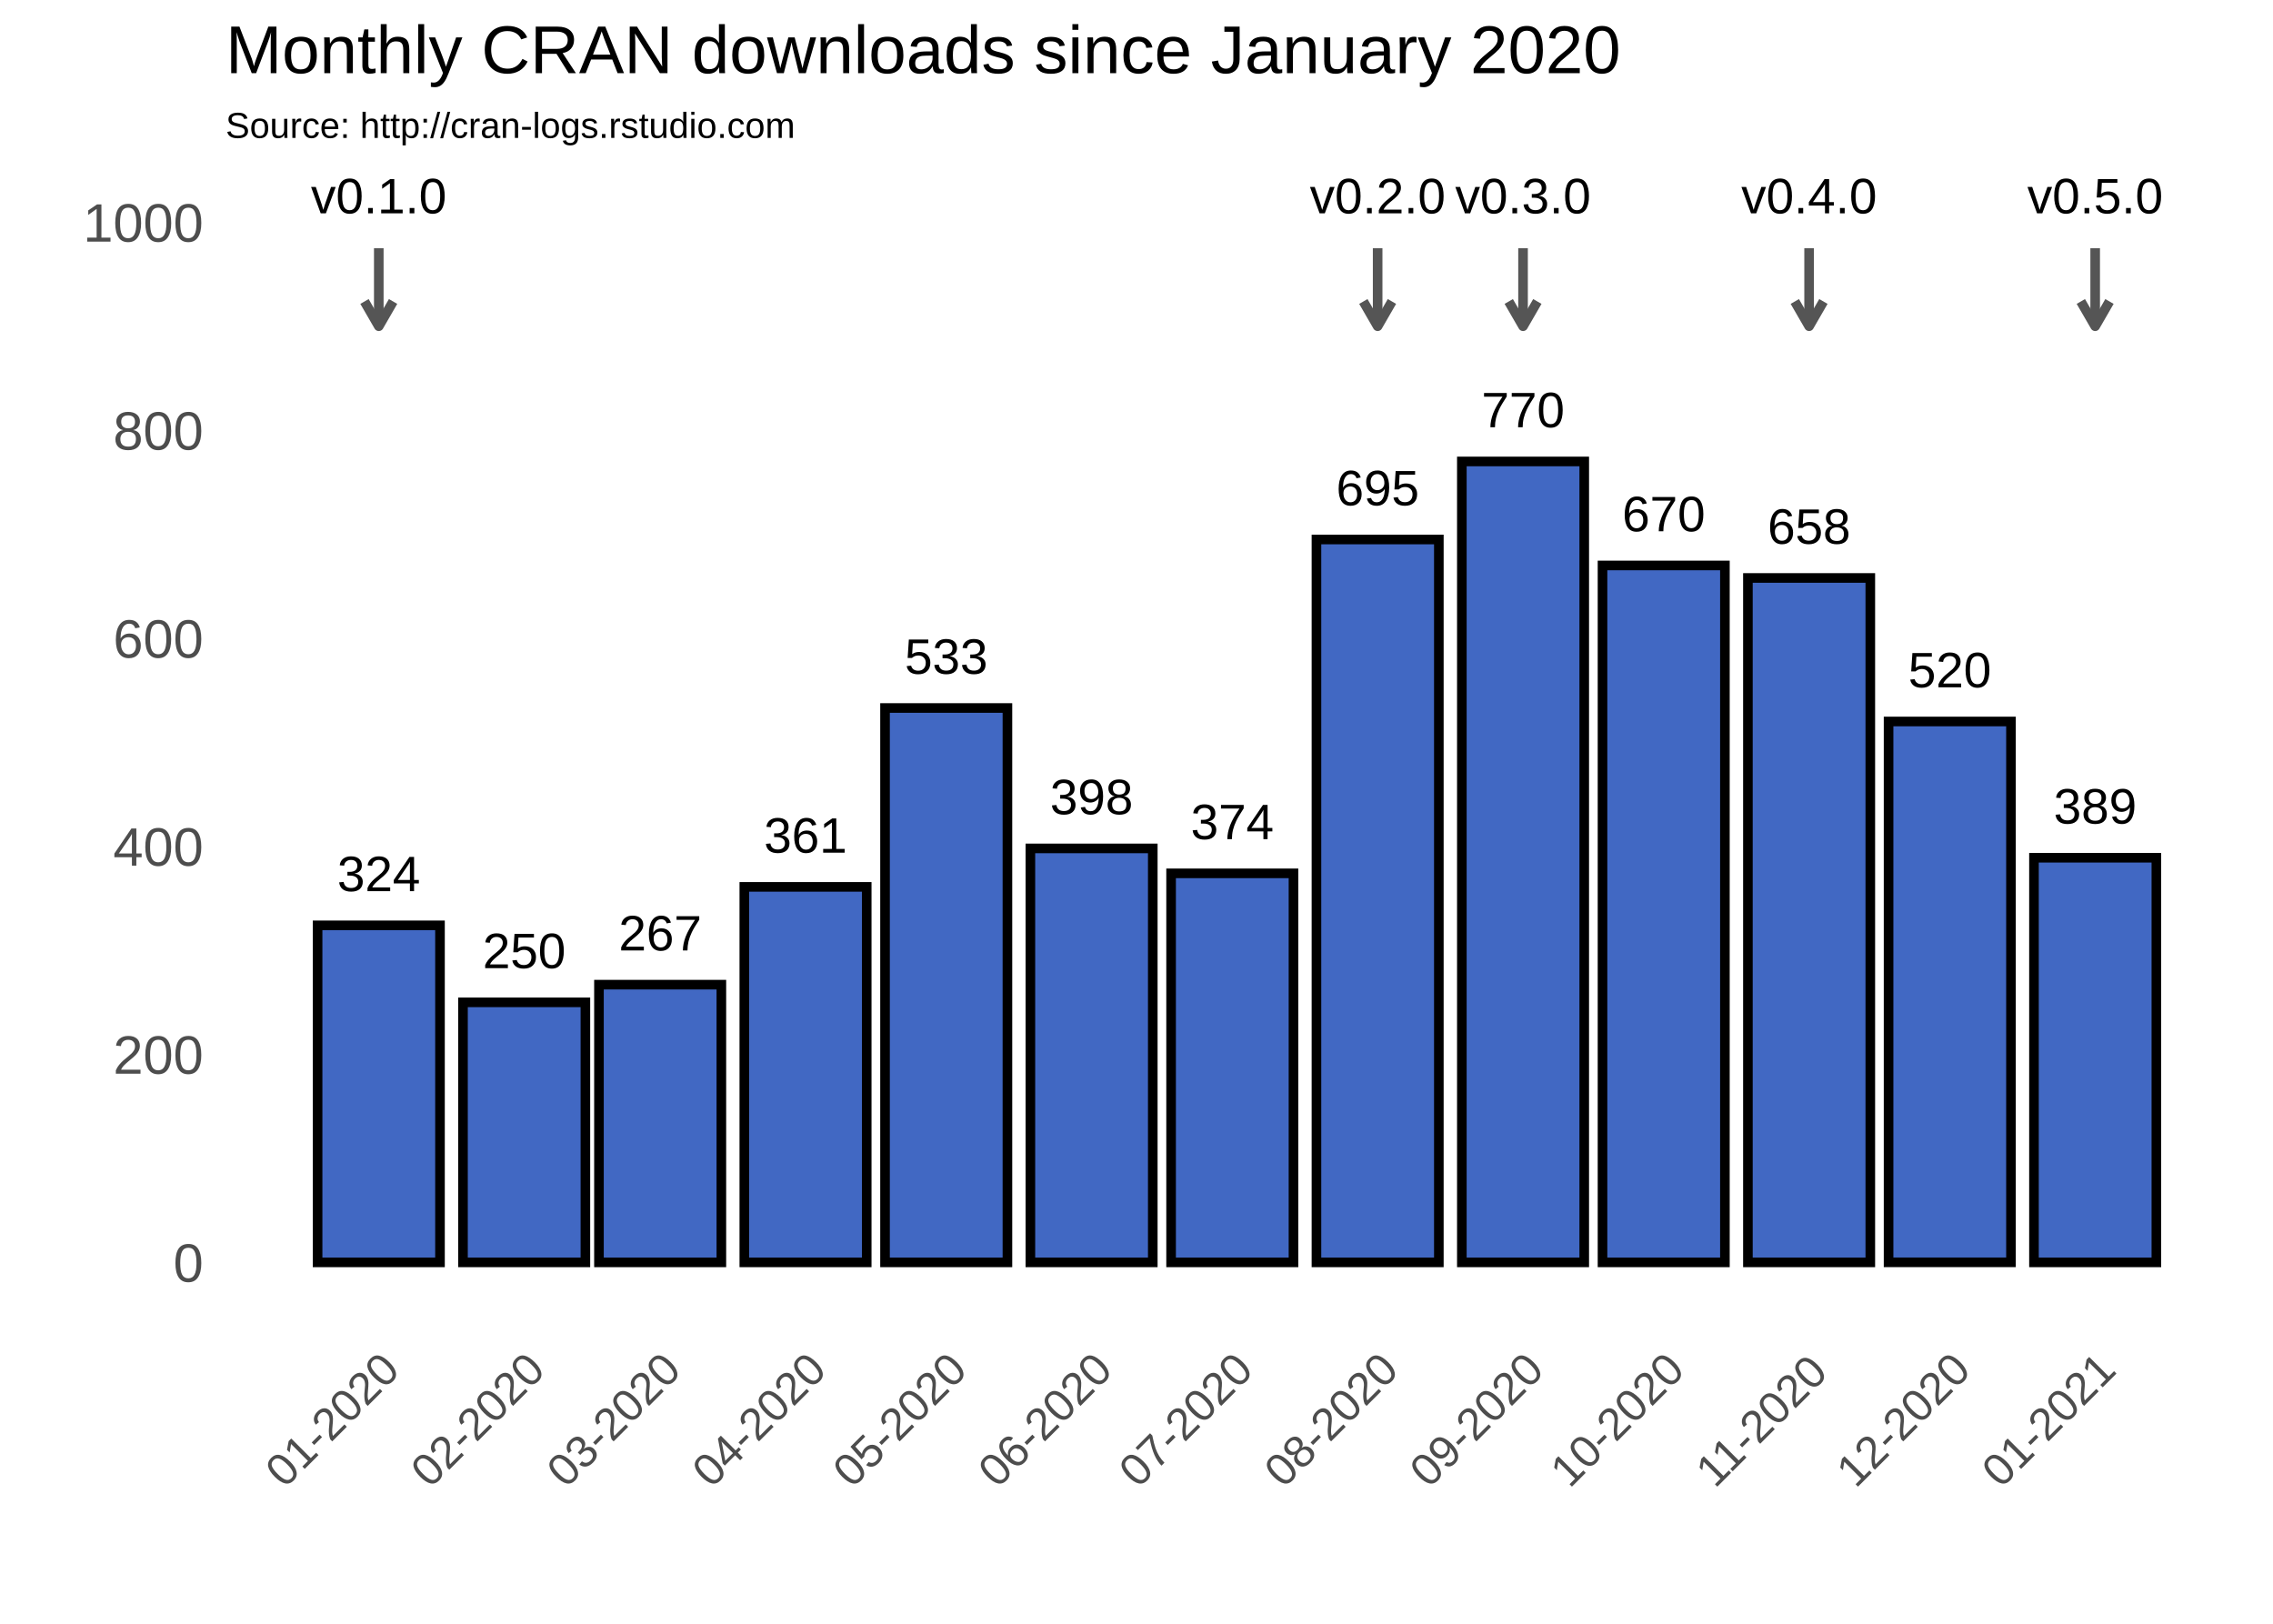
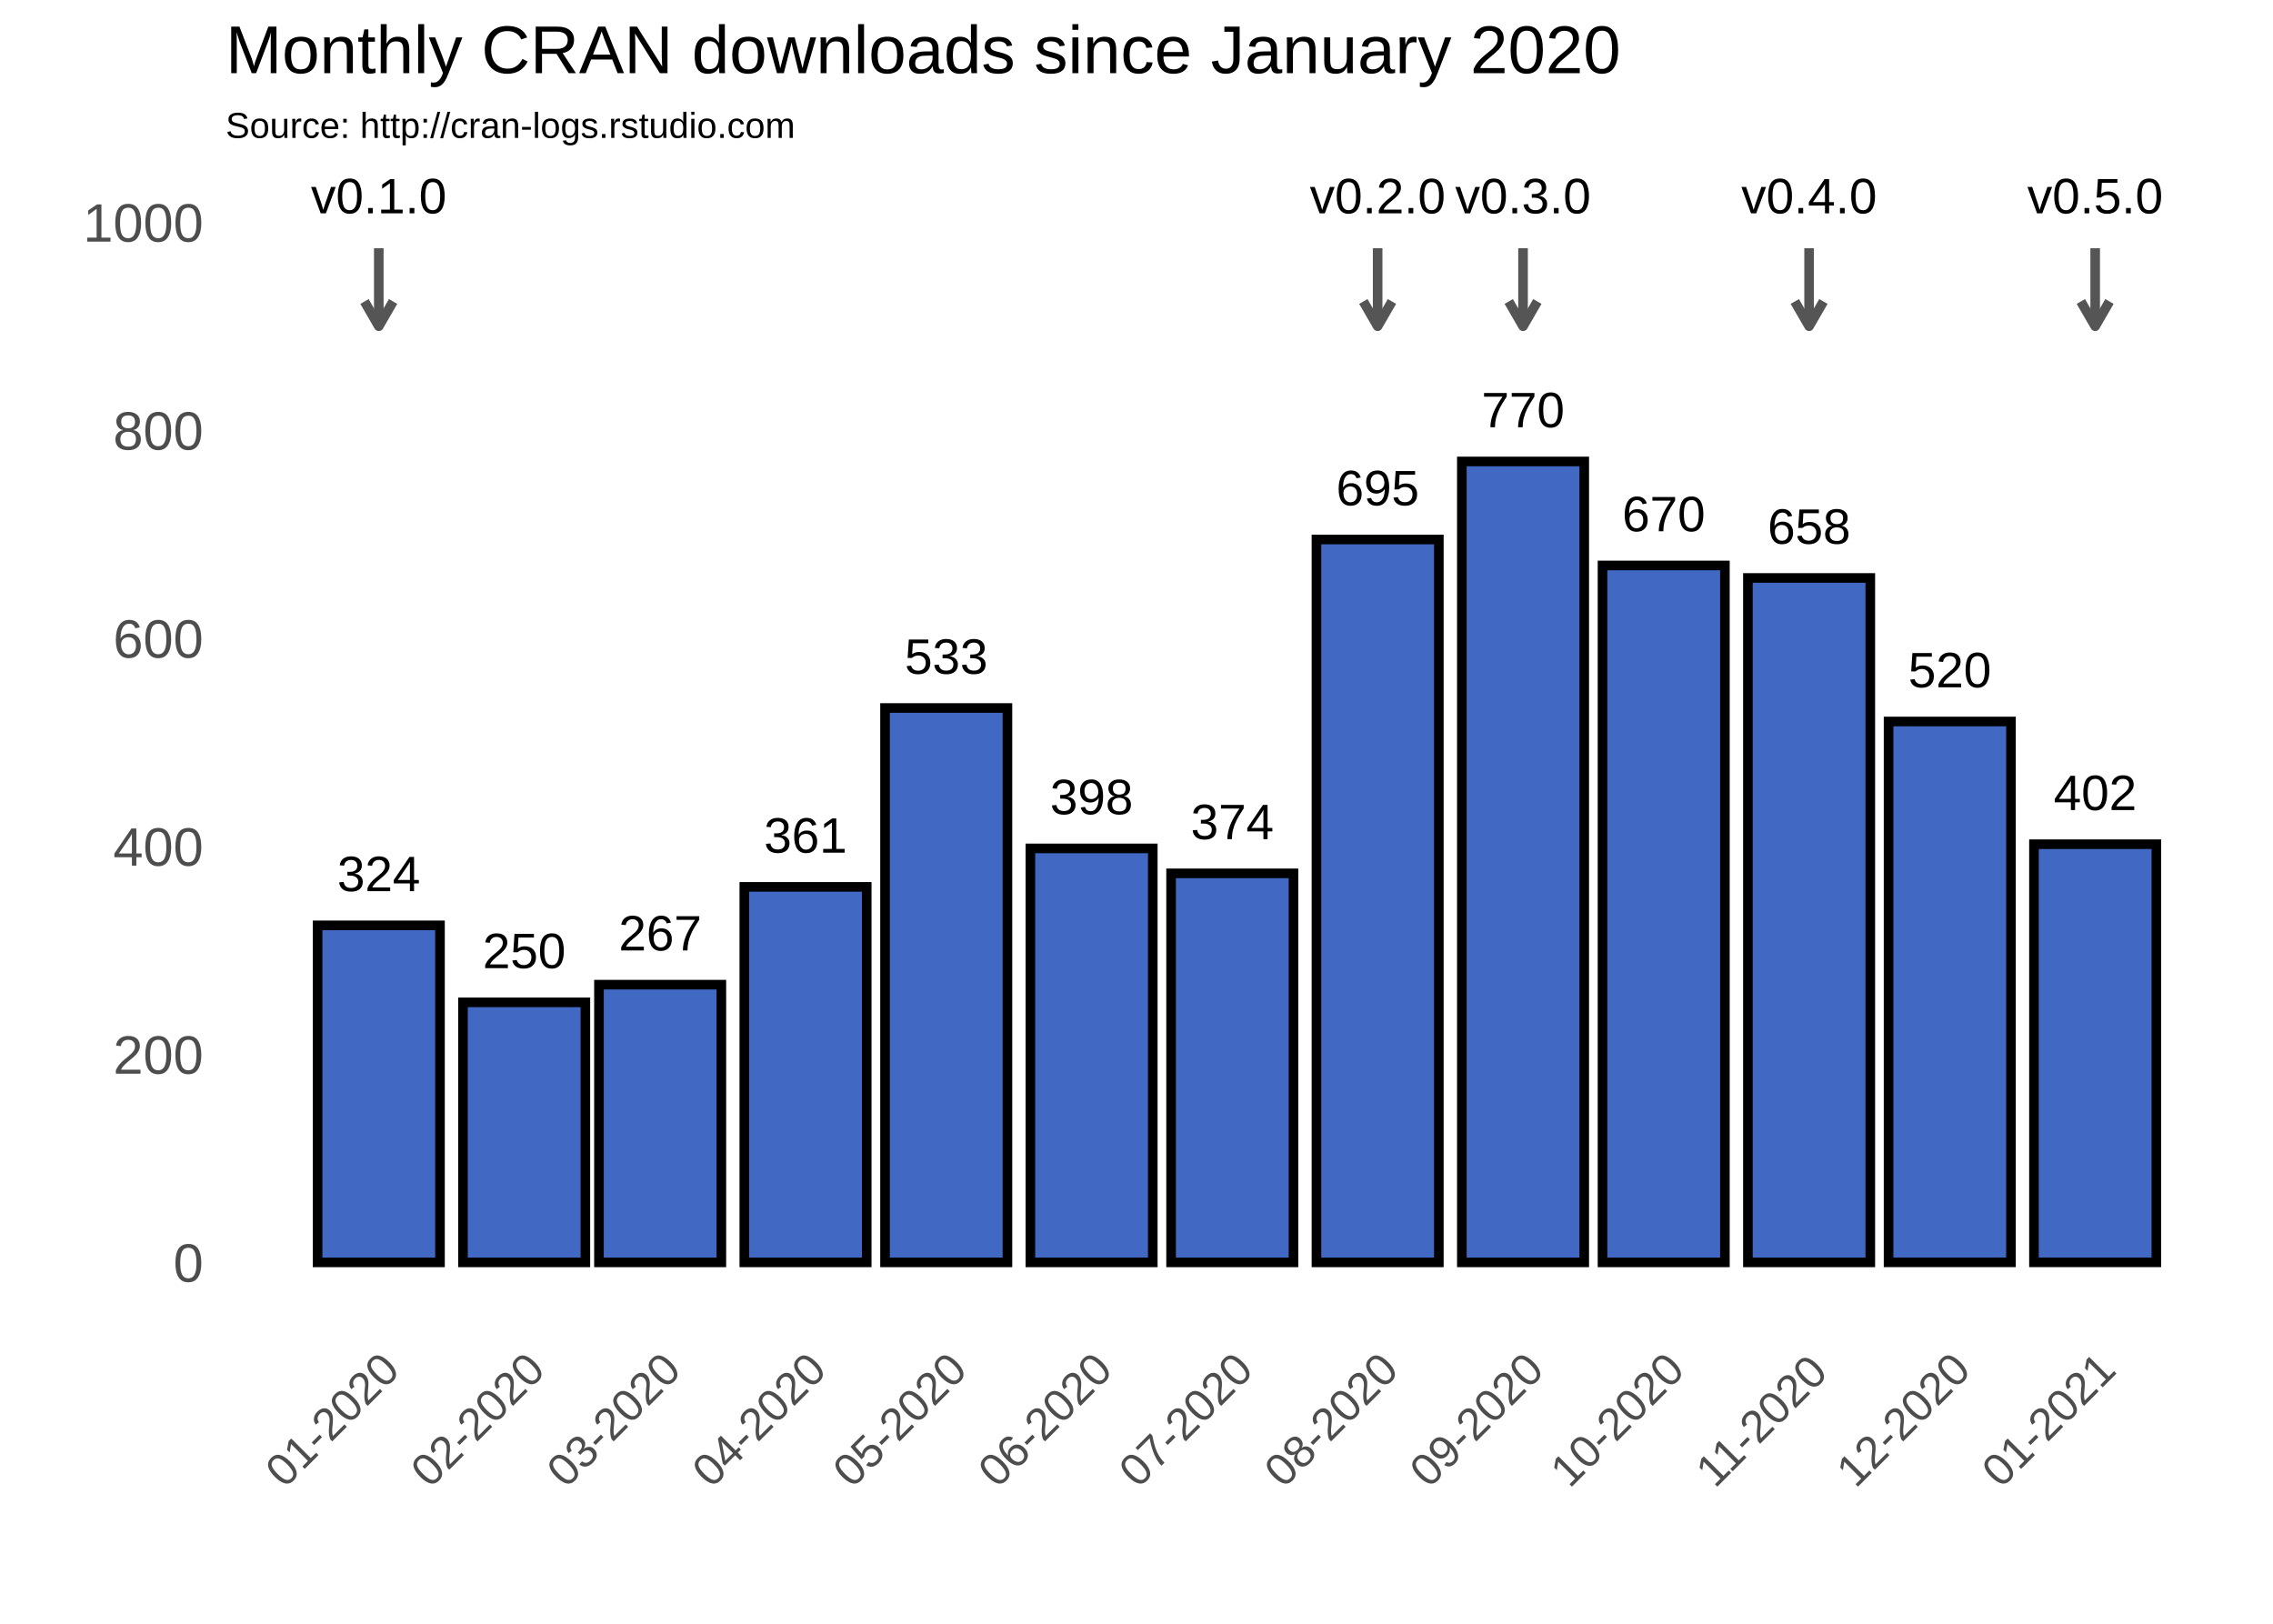
<svg xmlns="http://www.w3.org/2000/svg" viewBox="0 0 504.00 360.00">
  <defs>
    <style type="text/css">
    line, polyline, polygon, path, rect, circle {
      fill: none;
      stroke: #000000;
      stroke-linecap: round;
      stroke-linejoin: round;
      stroke-miterlimit: 10.00;
    }
  </style>
  </defs>
  <rect width="100%" height="100%" style="stroke: none; fill: #FFFFFF;" />
  <rect x="0.00" y="0" width="504.00" height="360.00" style="stroke-width: 1.07; stroke: #FFFFFF; fill: #FFFFFF;" />
  <defs>
    <clipPath id="cpNTAuMDN8NDk4LjUyfDI5MS40MXwzNy43NA==">
      <rect x="50.03" y="37.74" width="448.49" height="253.67" />
    </clipPath>
  </defs>
  <polyline points="50.03,256.82 498.52,256.82 " style="stroke-width: 0.53; stroke: #FFFFFF; stroke-linecap: butt;" clip-path="url(#cpNTAuMDN8NDk4LjUyfDI5MS40MXwzNy43NA==)" />
  <polyline points="50.03,210.70 498.52,210.70 " style="stroke-width: 0.53; stroke: #FFFFFF; stroke-linecap: butt;" clip-path="url(#cpNTAuMDN8NDk4LjUyfDI5MS40MXwzNy43NA==)" />
  <polyline points="50.03,164.58 498.52,164.58 " style="stroke-width: 0.53; stroke: #FFFFFF; stroke-linecap: butt;" clip-path="url(#cpNTAuMDN8NDk4LjUyfDI5MS40MXwzNy43NA==)" />
  <polyline points="50.03,118.45 498.52,118.45 " style="stroke-width: 0.53; stroke: #FFFFFF; stroke-linecap: butt;" clip-path="url(#cpNTAuMDN8NDk4LjUyfDI5MS40MXwzNy43NA==)" />
  <polyline points="50.03,72.33 498.52,72.33 " style="stroke-width: 0.53; stroke: #FFFFFF; stroke-linecap: butt;" clip-path="url(#cpNTAuMDN8NDk4LjUyfDI5MS40MXwzNy43NA==)" />
  <polyline points="51.76,291.41 51.76,37.74 " style="stroke-width: 0.53; stroke: #FFFFFF; stroke-linecap: butt;" clip-path="url(#cpNTAuMDN8NDk4LjUyfDI5MS40MXwzNy43NA==)" />
  <polyline points="67.87,291.41 67.87,37.74 " style="stroke-width: 0.53; stroke: #FFFFFF; stroke-linecap: butt;" clip-path="url(#cpNTAuMDN8NDk4LjUyfDI5MS40MXwzNy43NA==)" />
  <polyline points="100.11,291.41 100.11,37.74 " style="stroke-width: 0.53; stroke: #FFFFFF; stroke-linecap: butt;" clip-path="url(#cpNTAuMDN8NDk4LjUyfDI5MS40MXwzNy43NA==)" />
  <polyline points="131.30,291.41 131.30,37.74 " style="stroke-width: 0.53; stroke: #FFFFFF; stroke-linecap: butt;" clip-path="url(#cpNTAuMDN8NDk4LjUyfDI5MS40MXwzNy43NA==)" />
  <polyline points="162.50,291.41 162.50,37.74 " style="stroke-width: 0.53; stroke: #FFFFFF; stroke-linecap: butt;" clip-path="url(#cpNTAuMDN8NDk4LjUyfDI5MS40MXwzNy43NA==)" />
  <polyline points="194.21,291.41 194.21,37.74 " style="stroke-width: 0.53; stroke: #FFFFFF; stroke-linecap: butt;" clip-path="url(#cpNTAuMDN8NDk4LjUyfDI5MS40MXwzNy43NA==)" />
  <polyline points="225.93,291.41 225.93,37.74 " style="stroke-width: 0.53; stroke: #FFFFFF; stroke-linecap: butt;" clip-path="url(#cpNTAuMDN8NDk4LjUyfDI5MS40MXwzNy43NA==)" />
  <polyline points="257.64,291.41 257.64,37.74 " style="stroke-width: 0.53; stroke: #FFFFFF; stroke-linecap: butt;" clip-path="url(#cpNTAuMDN8NDk4LjUyfDI5MS40MXwzNy43NA==)" />
  <polyline points="289.36,291.41 289.36,37.74 " style="stroke-width: 0.53; stroke: #FFFFFF; stroke-linecap: butt;" clip-path="url(#cpNTAuMDN8NDk4LjUyfDI5MS40MXwzNy43NA==)" />
  <polyline points="321.59,291.41 321.59,37.74 " style="stroke-width: 0.53; stroke: #FFFFFF; stroke-linecap: butt;" clip-path="url(#cpNTAuMDN8NDk4LjUyfDI5MS40MXwzNy43NA==)" />
  <polyline points="353.30,291.41 353.30,37.74 " style="stroke-width: 0.53; stroke: #FFFFFF; stroke-linecap: butt;" clip-path="url(#cpNTAuMDN8NDk4LjUyfDI5MS40MXwzNy43NA==)" />
  <polyline points="385.02,291.41 385.02,37.74 " style="stroke-width: 0.53; stroke: #FFFFFF; stroke-linecap: butt;" clip-path="url(#cpNTAuMDN8NDk4LjUyfDI5MS40MXwzNy43NA==)" />
  <polyline points="416.73,291.41 416.73,37.74 " style="stroke-width: 0.53; stroke: #FFFFFF; stroke-linecap: butt;" clip-path="url(#cpNTAuMDN8NDk4LjUyfDI5MS40MXwzNy43NA==)" />
  <polyline points="448.45,291.41 448.45,37.74 " style="stroke-width: 0.53; stroke: #FFFFFF; stroke-linecap: butt;" clip-path="url(#cpNTAuMDN8NDk4LjUyfDI5MS40MXwzNy43NA==)" />
  <polyline points="480.68,291.41 480.68,37.74 " style="stroke-width: 0.53; stroke: #FFFFFF; stroke-linecap: butt;" clip-path="url(#cpNTAuMDN8NDk4LjUyfDI5MS40MXwzNy43NA==)" />
  <polyline points="496.80,291.41 496.80,37.74 " style="stroke-width: 0.53; stroke: #FFFFFF; stroke-linecap: butt;" clip-path="url(#cpNTAuMDN8NDk4LjUyfDI5MS40MXwzNy43NA==)" />
  <polyline points="50.03,279.88 498.52,279.88 " style="stroke-width: 1.07; stroke: #FFFFFF; stroke-linecap: butt;" clip-path="url(#cpNTAuMDN8NDk4LjUyfDI5MS40MXwzNy43NA==)" />
  <polyline points="50.03,233.76 498.52,233.76 " style="stroke-width: 1.07; stroke: #FFFFFF; stroke-linecap: butt;" clip-path="url(#cpNTAuMDN8NDk4LjUyfDI5MS40MXwzNy43NA==)" />
  <polyline points="50.03,187.64 498.52,187.64 " style="stroke-width: 1.07; stroke: #FFFFFF; stroke-linecap: butt;" clip-path="url(#cpNTAuMDN8NDk4LjUyfDI5MS40MXwzNy43NA==)" />
  <polyline points="50.03,141.51 498.52,141.51 " style="stroke-width: 1.07; stroke: #FFFFFF; stroke-linecap: butt;" clip-path="url(#cpNTAuMDN8NDk4LjUyfDI5MS40MXwzNy43NA==)" />
  <polyline points="50.03,95.39 498.52,95.39 " style="stroke-width: 1.07; stroke: #FFFFFF; stroke-linecap: butt;" clip-path="url(#cpNTAuMDN8NDk4LjUyfDI5MS40MXwzNy43NA==)" />
  <polyline points="50.03,49.27 498.52,49.27 " style="stroke-width: 1.07; stroke: #FFFFFF; stroke-linecap: butt;" clip-path="url(#cpNTAuMDN8NDk4LjUyfDI5MS40MXwzNy43NA==)" />
  <polyline points="83.99,291.41 83.99,37.74 " style="stroke-width: 1.07; stroke: #FFFFFF; stroke-linecap: butt;" clip-path="url(#cpNTAuMDN8NDk4LjUyfDI5MS40MXwzNy43NA==)" />
  <polyline points="116.22,291.41 116.22,37.74 " style="stroke-width: 1.07; stroke: #FFFFFF; stroke-linecap: butt;" clip-path="url(#cpNTAuMDN8NDk4LjUyfDI5MS40MXwzNy43NA==)" />
  <polyline points="146.38,291.41 146.38,37.74 " style="stroke-width: 1.07; stroke: #FFFFFF; stroke-linecap: butt;" clip-path="url(#cpNTAuMDN8NDk4LjUyfDI5MS40MXwzNy43NA==)" />
  <polyline points="178.61,291.41 178.61,37.74 " style="stroke-width: 1.07; stroke: #FFFFFF; stroke-linecap: butt;" clip-path="url(#cpNTAuMDN8NDk4LjUyfDI5MS40MXwzNy43NA==)" />
  <polyline points="209.81,291.41 209.81,37.74 " style="stroke-width: 1.07; stroke: #FFFFFF; stroke-linecap: butt;" clip-path="url(#cpNTAuMDN8NDk4LjUyfDI5MS40MXwzNy43NA==)" />
  <polyline points="242.04,291.41 242.04,37.74 " style="stroke-width: 1.07; stroke: #FFFFFF; stroke-linecap: butt;" clip-path="url(#cpNTAuMDN8NDk4LjUyfDI5MS40MXwzNy43NA==)" />
  <polyline points="273.24,291.41 273.24,37.74 " style="stroke-width: 1.07; stroke: #FFFFFF; stroke-linecap: butt;" clip-path="url(#cpNTAuMDN8NDk4LjUyfDI5MS40MXwzNy43NA==)" />
  <polyline points="305.47,291.41 305.47,37.74 " style="stroke-width: 1.07; stroke: #FFFFFF; stroke-linecap: butt;" clip-path="url(#cpNTAuMDN8NDk4LjUyfDI5MS40MXwzNy43NA==)" />
  <polyline points="337.71,291.41 337.71,37.74 " style="stroke-width: 1.07; stroke: #FFFFFF; stroke-linecap: butt;" clip-path="url(#cpNTAuMDN8NDk4LjUyfDI5MS40MXwzNy43NA==)" />
  <polyline points="368.90,291.41 368.90,37.74 " style="stroke-width: 1.07; stroke: #FFFFFF; stroke-linecap: butt;" clip-path="url(#cpNTAuMDN8NDk4LjUyfDI5MS40MXwzNy43NA==)" />
  <polyline points="401.14,291.41 401.14,37.74 " style="stroke-width: 1.07; stroke: #FFFFFF; stroke-linecap: butt;" clip-path="url(#cpNTAuMDN8NDk4LjUyfDI5MS40MXwzNy43NA==)" />
  <polyline points="432.33,291.41 432.33,37.74 " style="stroke-width: 1.07; stroke: #FFFFFF; stroke-linecap: butt;" clip-path="url(#cpNTAuMDN8NDk4LjUyfDI5MS40MXwzNy43NA==)" />
  <polyline points="464.57,291.41 464.57,37.74 " style="stroke-width: 1.07; stroke: #FFFFFF; stroke-linecap: butt;" clip-path="url(#cpNTAuMDN8NDk4LjUyfDI5MS40MXwzNy43NA==)" />
  <rect x="70.42" y="205.16" width="27.14" height="74.72" style="stroke-width: 2.13; stroke-linecap: square; stroke-linejoin: miter; fill: #4168C3;" clip-path="url(#cpNTAuMDN8NDk4LjUyfDI5MS40MXwzNy43NA==)" />
  <rect x="102.66" y="222.23" width="27.14" height="57.65" style="stroke-width: 2.13; stroke-linecap: square; stroke-linejoin: miter; fill: #4168C3;" clip-path="url(#cpNTAuMDN8NDk4LjUyfDI5MS40MXwzNy43NA==)" />
  <rect x="132.81" y="218.31" width="27.14" height="61.57" style="stroke-width: 2.13; stroke-linecap: square; stroke-linejoin: miter; fill: #4168C3;" clip-path="url(#cpNTAuMDN8NDk4LjUyfDI5MS40MXwzNy43NA==)" />
  <rect x="165.04" y="196.63" width="27.14" height="83.25" style="stroke-width: 2.13; stroke-linecap: square; stroke-linejoin: miter; fill: #4168C3;" clip-path="url(#cpNTAuMDN8NDk4LjUyfDI5MS40MXwzNy43NA==)" />
  <rect x="196.24" y="156.97" width="27.14" height="122.91" style="stroke-width: 2.13; stroke-linecap: square; stroke-linejoin: miter; fill: #4168C3;" clip-path="url(#cpNTAuMDN8NDk4LjUyfDI5MS40MXwzNy43NA==)" />
  <rect x="228.47" y="188.10" width="27.14" height="91.78" style="stroke-width: 2.13; stroke-linecap: square; stroke-linejoin: miter; fill: #4168C3;" clip-path="url(#cpNTAuMDN8NDk4LjUyfDI5MS40MXwzNy43NA==)" />
  <rect x="259.67" y="193.63" width="27.14" height="86.25" style="stroke-width: 2.13; stroke-linecap: square; stroke-linejoin: miter; fill: #4168C3;" clip-path="url(#cpNTAuMDN8NDk4LjUyfDI5MS40MXwzNy43NA==)" />
  <rect x="291.90" y="119.61" width="27.14" height="160.27" style="stroke-width: 2.13; stroke-linecap: square; stroke-linejoin: miter; fill: #4168C3;" clip-path="url(#cpNTAuMDN8NDk4LjUyfDI5MS40MXwzNy43NA==)" />
  <rect x="324.14" y="102.31" width="27.14" height="177.57" style="stroke-width: 2.13; stroke-linecap: square; stroke-linejoin: miter; fill: #4168C3;" clip-path="url(#cpNTAuMDN8NDk4LjUyfDI5MS40MXwzNy43NA==)" />
  <rect x="355.33" y="125.37" width="27.14" height="154.51" style="stroke-width: 2.13; stroke-linecap: square; stroke-linejoin: miter; fill: #4168C3;" clip-path="url(#cpNTAuMDN8NDk4LjUyfDI5MS40MXwzNy43NA==)" />
  <rect x="387.57" y="128.14" width="27.14" height="151.74" style="stroke-width: 2.13; stroke-linecap: square; stroke-linejoin: miter; fill: #4168C3;" clip-path="url(#cpNTAuMDN8NDk4LjUyfDI5MS40MXwzNy43NA==)" />
  <rect x="418.76" y="159.96" width="27.14" height="119.91" style="stroke-width: 2.13; stroke-linecap: square; stroke-linejoin: miter; fill: #4168C3;" clip-path="url(#cpNTAuMDN8NDk4LjUyfDI5MS40MXwzNy43NA==)" />
-   <rect x="451.00" y="190.17" width="27.14" height="89.71" style="stroke-width: 2.13; stroke-linecap: square; stroke-linejoin: miter; fill: #4168C3;" clip-path="url(#cpNTAuMDN8NDk4LjUyfDI5MS40MXwzNy43NA==)" />
+   <rect x="451.00" y="187.17" width="27.14" height="92.70" style="stroke-width: 2.13; stroke-linecap: square; stroke-linejoin: miter; fill: #4168C3;" clip-path="url(#cpNTAuMDN8NDk4LjUyfDI5MS40MXwzNy43NA==)" />
  <g clip-path="url(#cpNTAuMDN8NDk4LjUyfDI5MS40MXwzNy43NA==)">
    <text x="74.78" y="197.58" style="font-size: 11.04px; font-family: Arial;" textLength="18.42px" lengthAdjust="spacingAndGlyphs">324</text>
  </g>
  <g clip-path="url(#cpNTAuMDN8NDk4LjUyfDI5MS40MXwzNy43NA==)">
    <text x="107.02" y="214.65" style="font-size: 11.04px; font-family: Arial;" textLength="18.42px" lengthAdjust="spacingAndGlyphs">250</text>
  </g>
  <g clip-path="url(#cpNTAuMDN8NDk4LjUyfDI5MS40MXwzNy43NA==)">
    <text x="137.17" y="210.73" style="font-size: 11.04px; font-family: Arial;" textLength="18.42px" lengthAdjust="spacingAndGlyphs">267</text>
  </g>
  <g clip-path="url(#cpNTAuMDN8NDk4LjUyfDI5MS40MXwzNy43NA==)">
    <text x="169.40" y="189.05" style="font-size: 11.04px; font-family: Arial;" textLength="18.42px" lengthAdjust="spacingAndGlyphs">361</text>
  </g>
  <g clip-path="url(#cpNTAuMDN8NDk4LjUyfDI5MS40MXwzNy43NA==)">
    <text x="200.60" y="149.39" style="font-size: 11.04px; font-family: Arial;" textLength="18.42px" lengthAdjust="spacingAndGlyphs">533</text>
  </g>
  <g clip-path="url(#cpNTAuMDN8NDk4LjUyfDI5MS40MXwzNy43NA==)">
    <text x="232.83" y="180.52" style="font-size: 11.04px; font-family: Arial;" textLength="18.42px" lengthAdjust="spacingAndGlyphs">398</text>
  </g>
  <g clip-path="url(#cpNTAuMDN8NDk4LjUyfDI5MS40MXwzNy43NA==)">
    <text x="264.03" y="186.05" style="font-size: 11.04px; font-family: Arial;" textLength="18.42px" lengthAdjust="spacingAndGlyphs">374</text>
  </g>
  <g clip-path="url(#cpNTAuMDN8NDk4LjUyfDI5MS40MXwzNy43NA==)">
    <text x="296.26" y="112.03" style="font-size: 11.04px; font-family: Arial;" textLength="18.42px" lengthAdjust="spacingAndGlyphs">695</text>
  </g>
  <g clip-path="url(#cpNTAuMDN8NDk4LjUyfDI5MS40MXwzNy43NA==)">
    <text x="328.50" y="94.73" style="font-size: 11.04px; font-family: Arial;" textLength="18.42px" lengthAdjust="spacingAndGlyphs">770</text>
  </g>
  <g clip-path="url(#cpNTAuMDN8NDk4LjUyfDI5MS40MXwzNy43NA==)">
    <text x="359.69" y="117.79" style="font-size: 11.04px; font-family: Arial;" textLength="18.42px" lengthAdjust="spacingAndGlyphs">670</text>
  </g>
  <g clip-path="url(#cpNTAuMDN8NDk4LjUyfDI5MS40MXwzNy43NA==)">
    <text x="391.93" y="120.56" style="font-size: 11.04px; font-family: Arial;" textLength="18.42px" lengthAdjust="spacingAndGlyphs">658</text>
  </g>
  <g clip-path="url(#cpNTAuMDN8NDk4LjUyfDI5MS40MXwzNy43NA==)">
    <text x="423.12" y="152.38" style="font-size: 11.04px; font-family: Arial;" textLength="18.42px" lengthAdjust="spacingAndGlyphs">520</text>
  </g>
  <g clip-path="url(#cpNTAuMDN8NDk4LjUyfDI5MS40MXwzNy43NA==)">
-     <text x="455.36" y="182.59" style="font-size: 11.04px; font-family: Arial;" textLength="18.42px" lengthAdjust="spacingAndGlyphs">389</text>
+     <text x="455.36" y="179.60" style="font-size: 11.04px; font-family: Arial;" textLength="18.42px" lengthAdjust="spacingAndGlyphs">402</text>
  </g>
  <line x1="83.99" y1="55.04" x2="83.99" y2="72.33" style="stroke-width: 2.13; stroke: #555555; stroke-linecap: butt;" clip-path="url(#cpNTAuMDN8NDk4LjUyfDI5MS40MXwzNy43NA==)" />
  <polyline points="80.82,66.84 83.99,72.33 87.16,66.84 " style="stroke-width: 2.13; stroke: #555555; stroke-linecap: butt;" clip-path="url(#cpNTAuMDN8NDk4LjUyfDI5MS40MXwzNy43NA==)" />
  <line x1="305.47" y1="55.04" x2="305.47" y2="72.33" style="stroke-width: 2.13; stroke: #555555; stroke-linecap: butt;" clip-path="url(#cpNTAuMDN8NDk4LjUyfDI5MS40MXwzNy43NA==)" />
  <polyline points="302.30,66.84 305.47,72.33 308.64,66.84 " style="stroke-width: 2.13; stroke: #555555; stroke-linecap: butt;" clip-path="url(#cpNTAuMDN8NDk4LjUyfDI5MS40MXwzNy43NA==)" />
  <line x1="337.71" y1="55.04" x2="337.71" y2="72.33" style="stroke-width: 2.13; stroke: #555555; stroke-linecap: butt;" clip-path="url(#cpNTAuMDN8NDk4LjUyfDI5MS40MXwzNy43NA==)" />
  <polyline points="334.54,66.84 337.71,72.33 340.88,66.84 " style="stroke-width: 2.13; stroke: #555555; stroke-linecap: butt;" clip-path="url(#cpNTAuMDN8NDk4LjUyfDI5MS40MXwzNy43NA==)" />
  <line x1="401.14" y1="55.04" x2="401.14" y2="72.33" style="stroke-width: 2.13; stroke: #555555; stroke-linecap: butt;" clip-path="url(#cpNTAuMDN8NDk4LjUyfDI5MS40MXwzNy43NA==)" />
  <polyline points="397.97,66.84 401.14,72.33 404.31,66.84 " style="stroke-width: 2.13; stroke: #555555; stroke-linecap: butt;" clip-path="url(#cpNTAuMDN8NDk4LjUyfDI5MS40MXwzNy43NA==)" />
  <line x1="464.57" y1="55.04" x2="464.57" y2="72.33" style="stroke-width: 2.13; stroke: #555555; stroke-linecap: butt;" clip-path="url(#cpNTAuMDN8NDk4LjUyfDI5MS40MXwzNy43NA==)" />
  <polyline points="461.39,66.84 464.57,72.33 467.74,66.84 " style="stroke-width: 2.13; stroke: #555555; stroke-linecap: butt;" clip-path="url(#cpNTAuMDN8NDk4LjUyfDI5MS40MXwzNy43NA==)" />
  <g clip-path="url(#cpNTAuMDN8NDk4LjUyfDI5MS40MXwzNy43NA==)">
    <text x="68.95" y="47.30" style="font-size: 11.04px; font-family: Arial;" textLength="30.07px" lengthAdjust="spacingAndGlyphs">v0.1.0</text>
  </g>
  <g clip-path="url(#cpNTAuMDN8NDk4LjUyfDI5MS40MXwzNy43NA==)">
    <text x="290.44" y="47.30" style="font-size: 11.04px; font-family: Arial;" textLength="30.07px" lengthAdjust="spacingAndGlyphs">v0.2.0</text>
  </g>
  <g clip-path="url(#cpNTAuMDN8NDk4LjUyfDI5MS40MXwzNy43NA==)">
    <text x="322.67" y="47.30" style="font-size: 11.04px; font-family: Arial;" textLength="30.07px" lengthAdjust="spacingAndGlyphs">v0.3.0</text>
  </g>
  <g clip-path="url(#cpNTAuMDN8NDk4LjUyfDI5MS40MXwzNy43NA==)">
    <text x="386.10" y="47.30" style="font-size: 11.04px; font-family: Arial;" textLength="30.07px" lengthAdjust="spacingAndGlyphs">v0.4.0</text>
  </g>
  <g clip-path="url(#cpNTAuMDN8NDk4LjUyfDI5MS40MXwzNy43NA==)">
    <text x="449.53" y="47.30" style="font-size: 11.04px; font-family: Arial;" textLength="30.07px" lengthAdjust="spacingAndGlyphs">v0.5.0</text>
  </g>
  <defs>
    <clipPath id="cpMC4wMHw1MDQuMDB8MzYwLjAwfDAuMDA=">
      <rect x="0.00" y="0.00" width="504.00" height="360.00" />
    </clipPath>
  </defs>
  <g clip-path="url(#cpMC4wMHw1MDQuMDB8MzYwLjAwfDAuMDA=)">
    <text x="38.43" y="284.17" style="font-size: 12.00px; fill: #4D4D4D; font-family: Arial;" textLength="6.67px" lengthAdjust="spacingAndGlyphs">0</text>
  </g>
  <g clip-path="url(#cpMC4wMHw1MDQuMDB8MzYwLjAwfDAuMDA=)">
    <text x="25.08" y="238.05" style="font-size: 12.00px; fill: #4D4D4D; font-family: Arial;" textLength="20.02px" lengthAdjust="spacingAndGlyphs">200</text>
  </g>
  <g clip-path="url(#cpMC4wMHw1MDQuMDB8MzYwLjAwfDAuMDA=)">
    <text x="25.08" y="191.93" style="font-size: 12.00px; fill: #4D4D4D; font-family: Arial;" textLength="20.02px" lengthAdjust="spacingAndGlyphs">400</text>
  </g>
  <g clip-path="url(#cpMC4wMHw1MDQuMDB8MzYwLjAwfDAuMDA=)">
    <text x="25.08" y="145.81" style="font-size: 12.00px; fill: #4D4D4D; font-family: Arial;" textLength="20.02px" lengthAdjust="spacingAndGlyphs">600</text>
  </g>
  <g clip-path="url(#cpMC4wMHw1MDQuMDB8MzYwLjAwfDAuMDA=)">
    <text x="25.08" y="99.69" style="font-size: 12.00px; fill: #4D4D4D; font-family: Arial;" textLength="20.02px" lengthAdjust="spacingAndGlyphs">800</text>
  </g>
  <g clip-path="url(#cpMC4wMHw1MDQuMDB8MzYwLjAwfDAuMDA=)">
    <text x="18.41" y="53.57" style="font-size: 12.00px; fill: #4D4D4D; font-family: Arial;" textLength="26.70px" lengthAdjust="spacingAndGlyphs">1000</text>
  </g>
  <g clip-path="url(#cpMC4wMHw1MDQuMDB8MzYwLjAwfDAuMDA=)">
    <text transform="translate(63.10,330.14) rotate(-45)" style="font-size: 10.00px; fill: #4D4D4D; font-family: Arial;" textLength="36.70px" lengthAdjust="spacingAndGlyphs">01-2020</text>
  </g>
  <g clip-path="url(#cpMC4wMHw1MDQuMDB8MzYwLjAwfDAuMDA=)">
    <text transform="translate(95.34,330.14) rotate(-45)" style="font-size: 10.00px; fill: #4D4D4D; font-family: Arial;" textLength="36.70px" lengthAdjust="spacingAndGlyphs">02-2020</text>
  </g>
  <g clip-path="url(#cpMC4wMHw1MDQuMDB8MzYwLjAwfDAuMDA=)">
    <text transform="translate(125.49,330.14) rotate(-45)" style="font-size: 10.00px; fill: #4D4D4D; font-family: Arial;" textLength="36.70px" lengthAdjust="spacingAndGlyphs">03-2020</text>
  </g>
  <g clip-path="url(#cpMC4wMHw1MDQuMDB8MzYwLjAwfDAuMDA=)">
    <text transform="translate(157.73,330.14) rotate(-45)" style="font-size: 10.00px; fill: #4D4D4D; font-family: Arial;" textLength="36.70px" lengthAdjust="spacingAndGlyphs">04-2020</text>
  </g>
  <g clip-path="url(#cpMC4wMHw1MDQuMDB8MzYwLjAwfDAuMDA=)">
    <text transform="translate(188.92,330.14) rotate(-45)" style="font-size: 10.00px; fill: #4D4D4D; font-family: Arial;" textLength="36.70px" lengthAdjust="spacingAndGlyphs">05-2020</text>
  </g>
  <g clip-path="url(#cpMC4wMHw1MDQuMDB8MzYwLjAwfDAuMDA=)">
    <text transform="translate(221.15,330.14) rotate(-45)" style="font-size: 10.00px; fill: #4D4D4D; font-family: Arial;" textLength="36.70px" lengthAdjust="spacingAndGlyphs">06-2020</text>
  </g>
  <g clip-path="url(#cpMC4wMHw1MDQuMDB8MzYwLjAwfDAuMDA=)">
    <text transform="translate(252.35,330.14) rotate(-45)" style="font-size: 10.00px; fill: #4D4D4D; font-family: Arial;" textLength="36.70px" lengthAdjust="spacingAndGlyphs">07-2020</text>
  </g>
  <g clip-path="url(#cpMC4wMHw1MDQuMDB8MzYwLjAwfDAuMDA=)">
    <text transform="translate(284.58,330.14) rotate(-45)" style="font-size: 10.00px; fill: #4D4D4D; font-family: Arial;" textLength="36.70px" lengthAdjust="spacingAndGlyphs">08-2020</text>
  </g>
  <g clip-path="url(#cpMC4wMHw1MDQuMDB8MzYwLjAwfDAuMDA=)">
    <text transform="translate(316.82,330.14) rotate(-45)" style="font-size: 10.00px; fill: #4D4D4D; font-family: Arial;" textLength="36.70px" lengthAdjust="spacingAndGlyphs">09-2020</text>
  </g>
  <g clip-path="url(#cpMC4wMHw1MDQuMDB8MzYwLjAwfDAuMDA=)">
    <text transform="translate(348.01,330.14) rotate(-45)" style="font-size: 10.00px; fill: #4D4D4D; font-family: Arial;" textLength="36.70px" lengthAdjust="spacingAndGlyphs">10-2020</text>
  </g>
  <g clip-path="url(#cpMC4wMHw1MDQuMDB8MzYwLjAwfDAuMDA=)">
    <text transform="translate(380.25,330.14) rotate(-45)" style="font-size: 10.00px; fill: #4D4D4D; font-family: Arial;" textLength="36.70px" lengthAdjust="spacingAndGlyphs">11-2020</text>
  </g>
  <g clip-path="url(#cpMC4wMHw1MDQuMDB8MzYwLjAwfDAuMDA=)">
    <text transform="translate(411.44,330.14) rotate(-45)" style="font-size: 10.00px; fill: #4D4D4D; font-family: Arial;" textLength="36.70px" lengthAdjust="spacingAndGlyphs">12-2020</text>
  </g>
  <g clip-path="url(#cpMC4wMHw1MDQuMDB8MzYwLjAwfDAuMDA=)">
    <text transform="translate(443.68,330.14) rotate(-45)" style="font-size: 10.00px; fill: #4D4D4D; font-family: Arial;" textLength="36.70px" lengthAdjust="spacingAndGlyphs">01-2021</text>
  </g>
  <g clip-path="url(#cpMC4wMHw1MDQuMDB8MzYwLjAwfDAuMDA=)">
    <text x="50.03" y="30.58" style="font-size: 8.00px; font-family: Arial;" textLength="126.28px" lengthAdjust="spacingAndGlyphs">Source: http://cran-logs.rstudio.com</text>
  </g>
  <g clip-path="url(#cpMC4wMHw1MDQuMDB8MzYwLjAwfDAuMDA=)">
    <text x="50.03" y="16.22" style="font-size: 15.00px; font-family: Arial;" textLength="309.33px" lengthAdjust="spacingAndGlyphs">Monthly CRAN downloads since January 2020</text>
  </g>
</svg>
